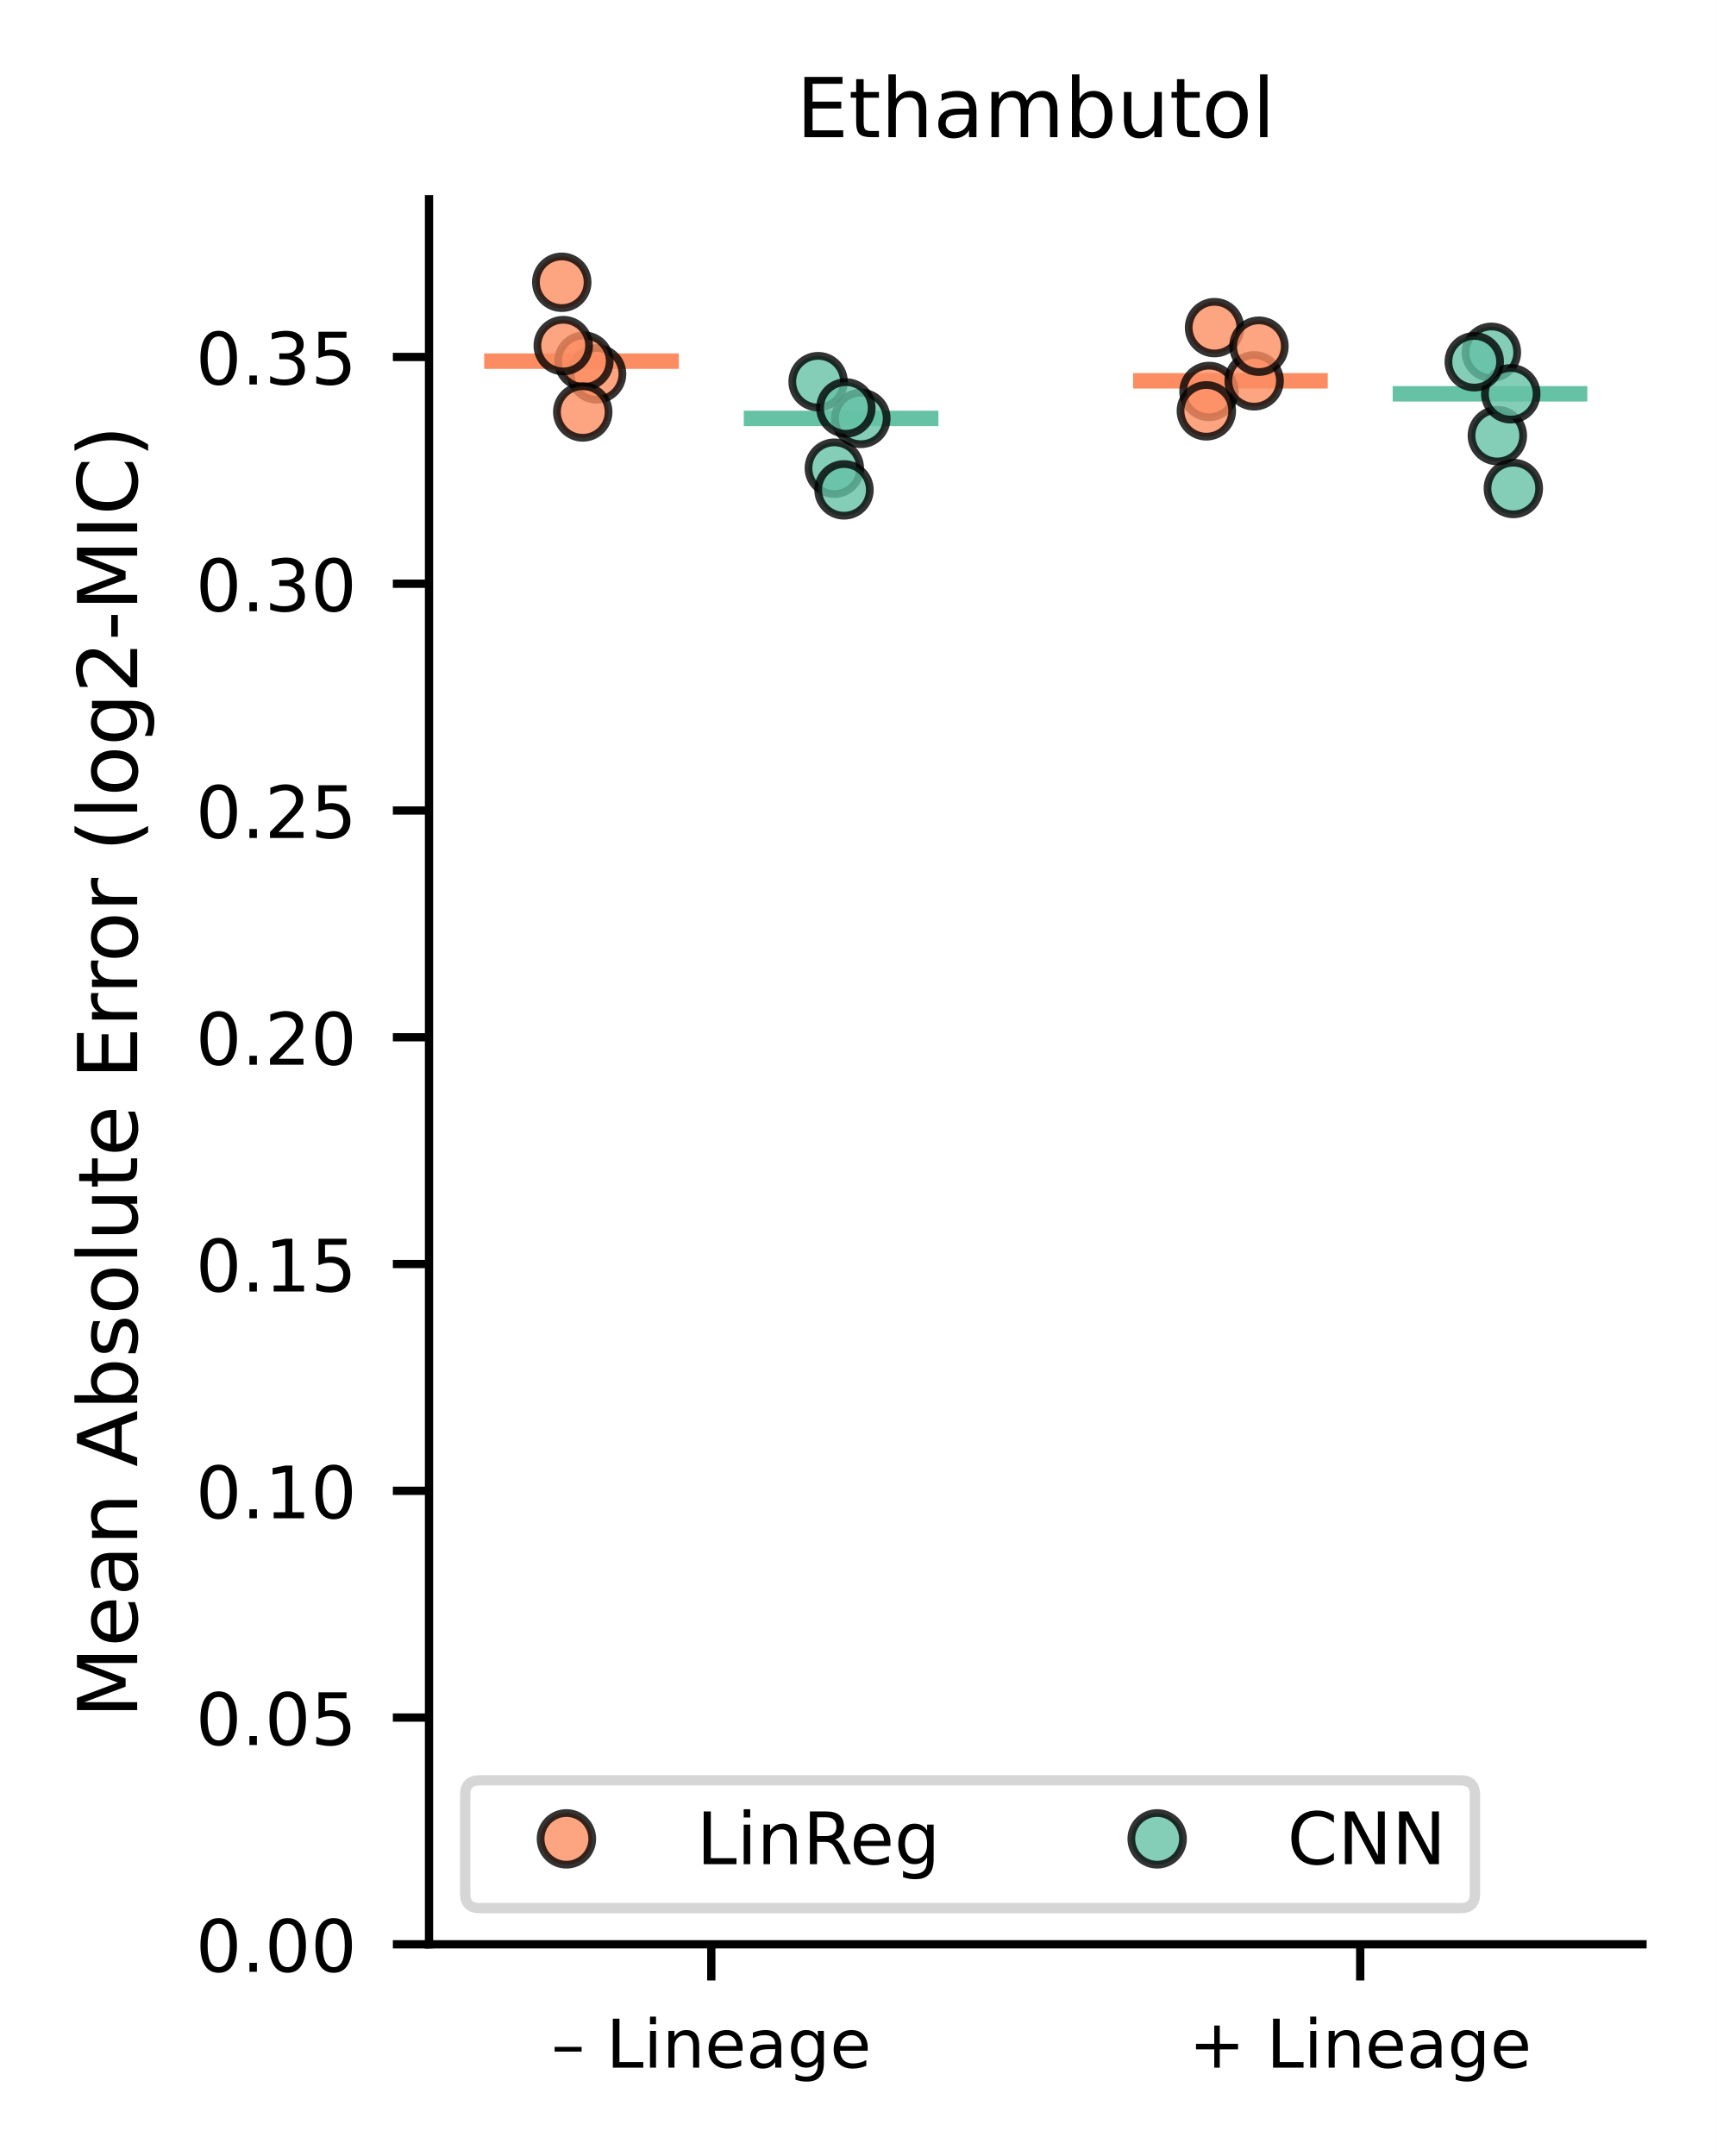
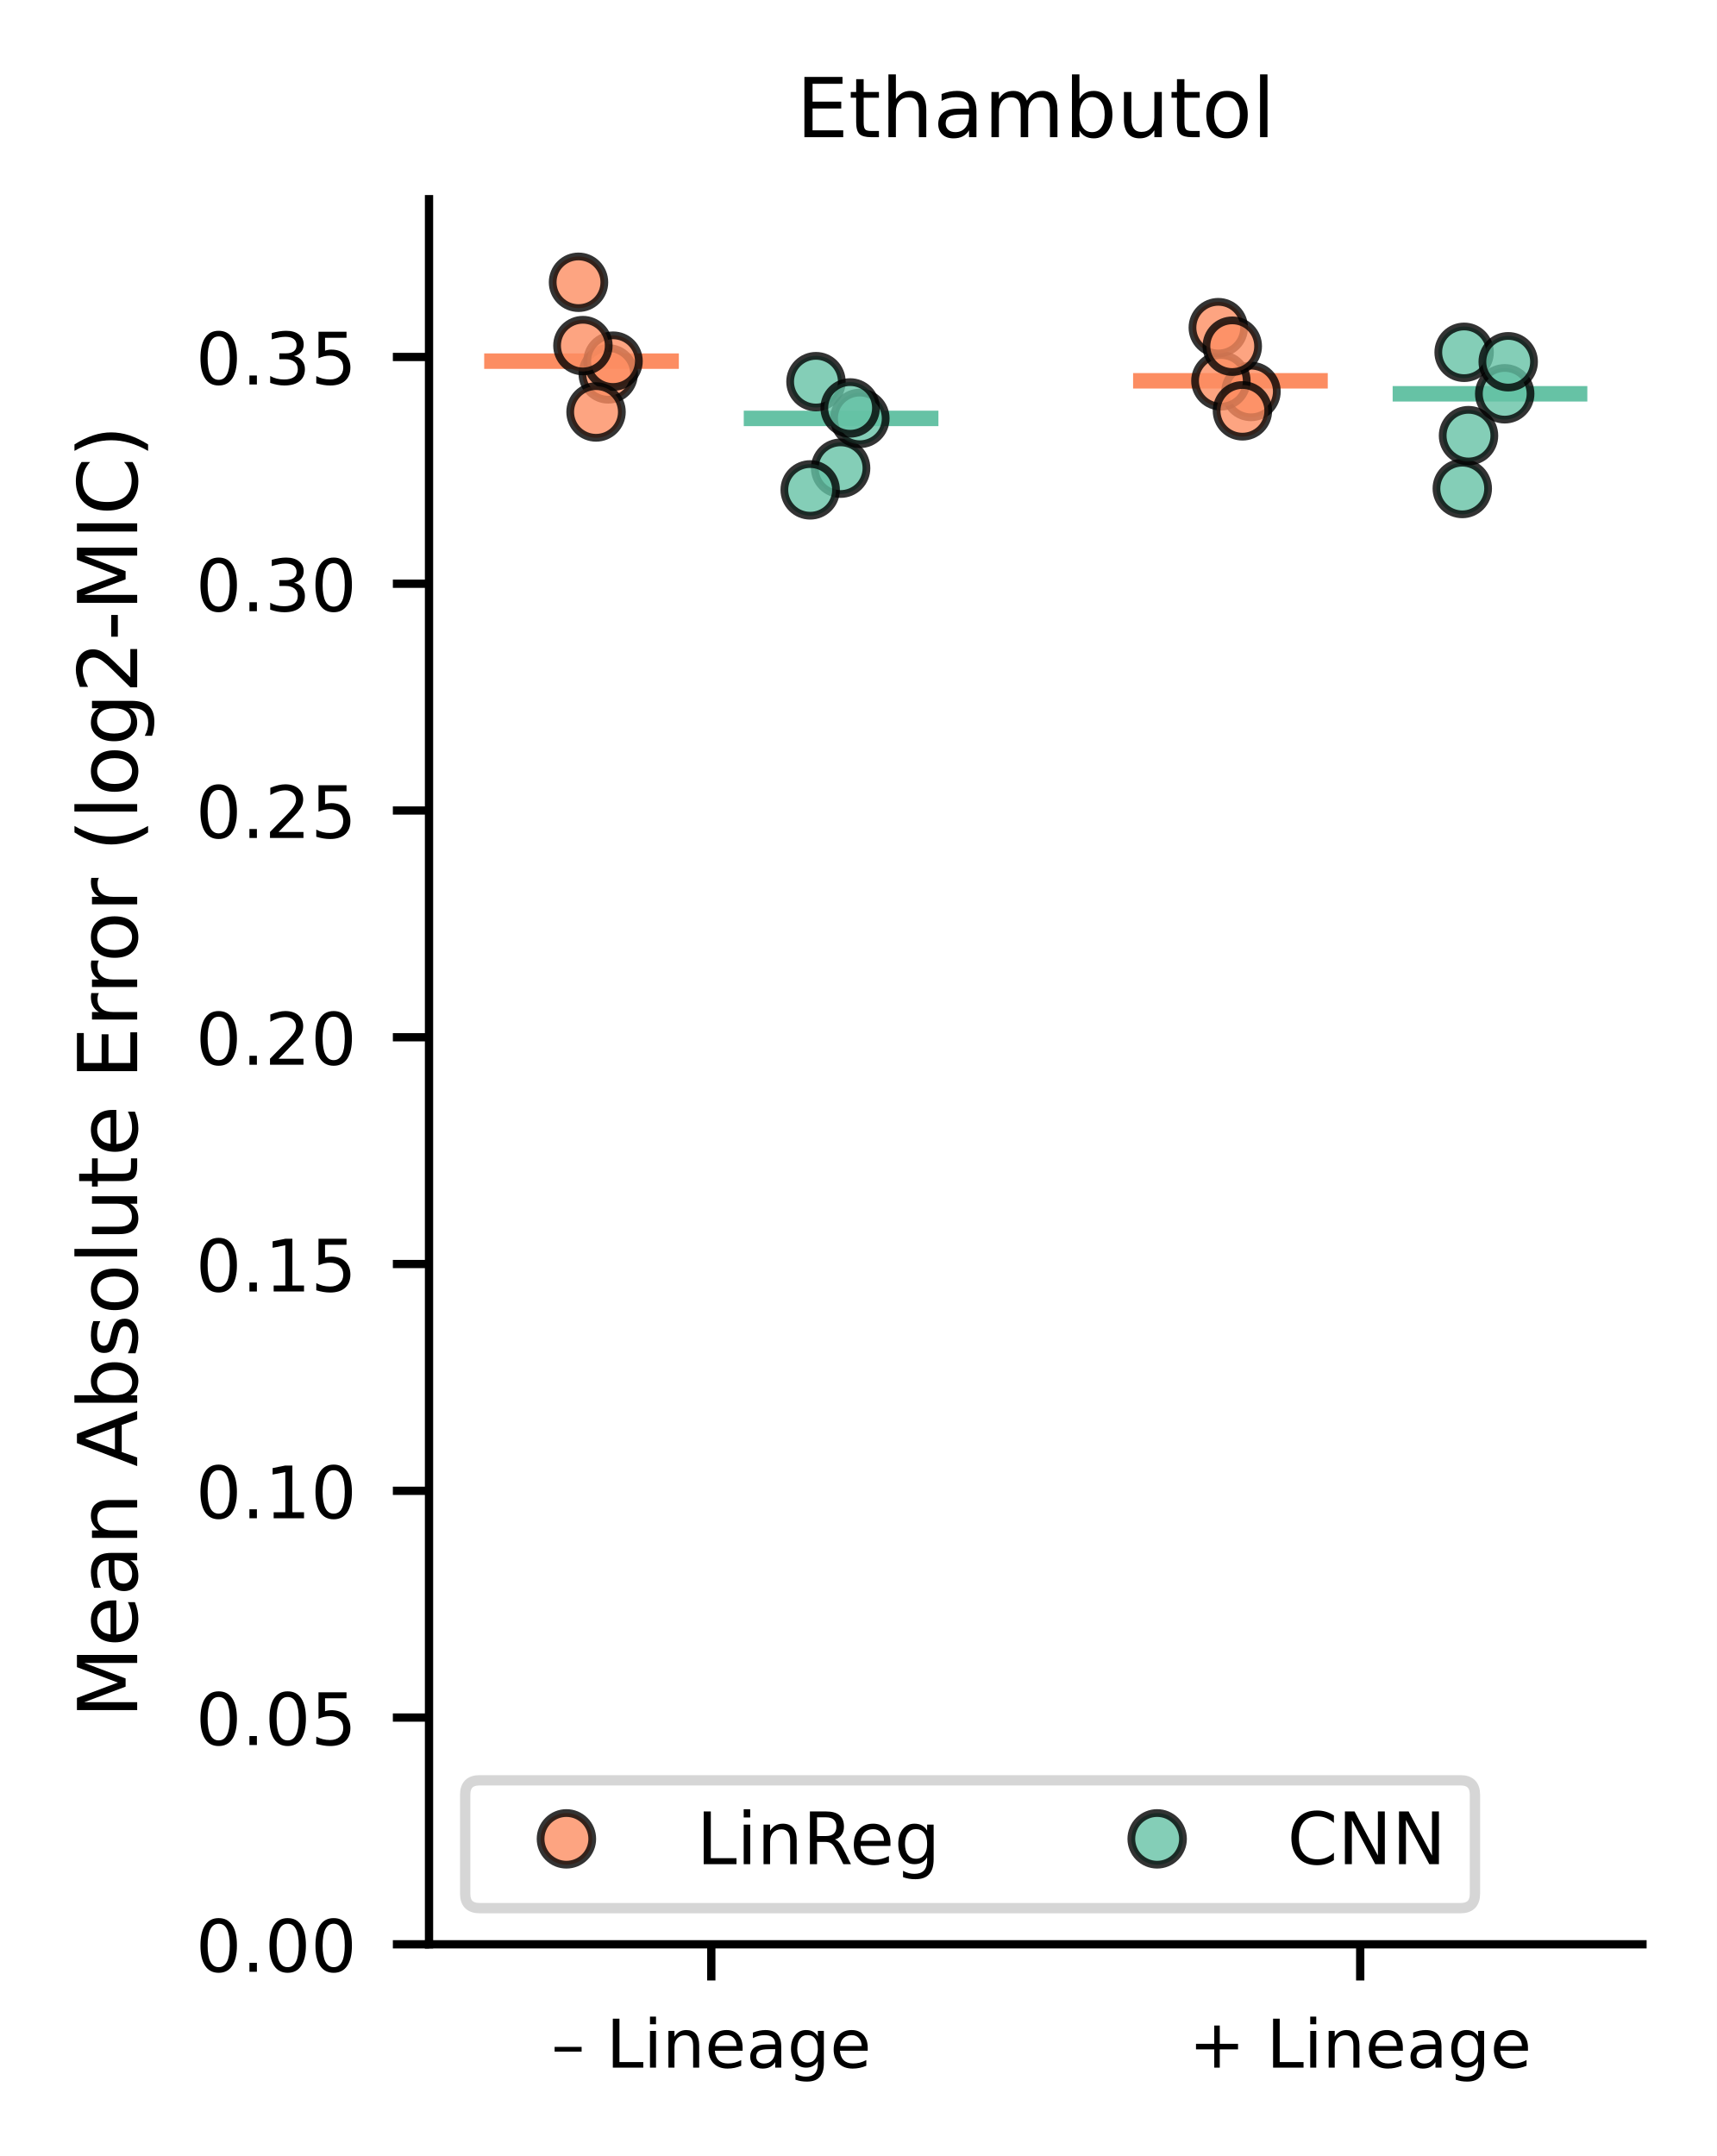
<svg xmlns="http://www.w3.org/2000/svg" xmlns:xlink="http://www.w3.org/1999/xlink" width="166.188pt" height="208.69pt" viewBox="0 0 166.188 208.69" version="1.1">
  <defs>
    <style type="text/css">*{stroke-linejoin: round; stroke-linecap: butt}</style>
  </defs>
  <g id="figure_1">
    <g id="patch_1">
      <path d="M 0 208.69  L 166.188 208.69  L 166.188 0  L 0 0  z " style="fill: #ffffff" />
    </g>
    <g id="axes_1">
      <g id="patch_2">
        <path d="M 41.528 188.199  L 158.988 188.199  L 158.988 19.279  L 41.528 19.279  z " style="fill: #ffffff" />
      </g>
      <g id="LineCollection_1">
-         <path d="M 46.868 34.958  L 65.711 34.958  " clip-path="url(#p7b0d74fae3)" style="fill: none; stroke: #fc8d62; stroke-width: 1.5" />
+         <path d="M 46.868 34.958  L 65.711 34.958  " clip-path="url(#p169b1fb778)" style="fill: none; stroke: #fc8d62; stroke-width: 1.5" />
      </g>
      <g id="LineCollection_2">
-         <path d="M 71.993 40.499  L 90.837 40.499  " clip-path="url(#p7b0d74fae3)" style="fill: none; stroke: #66c2a5; stroke-width: 1.5" />
+         <path d="M 71.993 40.499  L 90.837 40.499  " clip-path="url(#p169b1fb778)" style="fill: none; stroke: #66c2a5; stroke-width: 1.5" />
      </g>
      <g id="LineCollection_3">
-         <path d="M 109.68 36.861  L 128.524 36.861  " clip-path="url(#p7b0d74fae3)" style="fill: none; stroke: #fc8d62; stroke-width: 1.5" />
+         <path d="M 109.68 36.861  L 128.524 36.861  " clip-path="url(#p169b1fb778)" style="fill: none; stroke: #fc8d62; stroke-width: 1.5" />
      </g>
      <g id="LineCollection_4">
-         <path d="M 134.805 38.117  L 153.649 38.117  " clip-path="url(#p7b0d74fae3)" style="fill: none; stroke: #66c2a5; stroke-width: 1.5" />
+         <path d="M 134.805 38.117  L 153.649 38.117  " clip-path="url(#p169b1fb778)" style="fill: none; stroke: #66c2a5; stroke-width: 1.5" />
      </g>
      <g id="PathCollection_1">
        <defs>
-           <path id="C0_0_0832830b2e" d="M 0 2.5  C 0.663 2.5 1.299 2.237 1.768 1.768  C 2.237 1.299 2.5 0.663 2.5 -0  C 2.5 -0.663 2.237 -1.299 1.768 -1.768  C 1.299 -2.237 0.663 -2.5 0 -2.5  C -0.663 -2.5 -1.299 -2.237 -1.768 -1.768  C -2.237 -1.299 -2.5 -0.663 -2.5 0  C -2.5 0.663 -2.237 1.299 -1.768 1.768  C -1.299 2.237 -0.663 2.5 0 2.5  z " />
+           <path id="C0_0_3acbd5747c" d="M 0 2.5  C 0.663 2.5 1.299 2.237 1.768 1.768  C 2.237 1.299 2.5 0.663 2.5 -0  C 2.5 -0.663 2.237 -1.299 1.768 -1.768  C 1.299 -2.237 0.663 -2.5 0 -2.5  C -0.663 -2.5 -1.299 -2.237 -1.768 -1.768  C -2.237 -1.299 -2.5 -0.663 -2.5 0  C -2.5 0.663 -2.237 1.299 -1.768 1.768  C -1.299 2.237 -0.663 2.5 0 2.5  z " />
        </defs>
-         <g clip-path="url(#p7b0d74fae3)">
-           <use xlink:href="#C0_0_0832830b2e" x="57.748" y="36.19" style="fill: #fc8d62; fill-opacity: 0.8; stroke: #000000; stroke-opacity: 0.8; stroke-width: 0.75" />
-         </g>
-         <g clip-path="url(#p7b0d74fae3)">
-           <use xlink:href="#C0_0_0832830b2e" x="56.52" y="34.958" style="fill: #fc8d62; fill-opacity: 0.8; stroke: #000000; stroke-opacity: 0.8; stroke-width: 0.75" />
-         </g>
-         <g clip-path="url(#p7b0d74fae3)">
-           <use xlink:href="#C0_0_0832830b2e" x="54.377" y="27.323" style="fill: #fc8d62; fill-opacity: 0.8; stroke: #000000; stroke-opacity: 0.8; stroke-width: 0.75" />
-         </g>
-         <g clip-path="url(#p7b0d74fae3)">
-           <use xlink:href="#C0_0_0832830b2e" x="54.521" y="33.453" style="fill: #fc8d62; fill-opacity: 0.8; stroke: #000000; stroke-opacity: 0.8; stroke-width: 0.75" />
-         </g>
-         <g clip-path="url(#p7b0d74fae3)">
-           <use xlink:href="#C0_0_0832830b2e" x="56.41" y="39.876" style="fill: #fc8d62; fill-opacity: 0.8; stroke: #000000; stroke-opacity: 0.8; stroke-width: 0.75" />
+         <g clip-path="url(#p169b1fb778)">
+           <use xlink:href="#C0_0_3acbd5747c" x="58.875" y="36.19" style="fill: #fc8d62; fill-opacity: 0.8; stroke: #000000; stroke-opacity: 0.8; stroke-width: 0.75" />
+         </g>
+         <g clip-path="url(#p169b1fb778)">
+           <use xlink:href="#C0_0_3acbd5747c" x="59.341" y="34.958" style="fill: #fc8d62; fill-opacity: 0.8; stroke: #000000; stroke-opacity: 0.8; stroke-width: 0.75" />
+         </g>
+         <g clip-path="url(#p169b1fb778)">
+           <use xlink:href="#C0_0_3acbd5747c" x="55.998" y="27.323" style="fill: #fc8d62; fill-opacity: 0.8; stroke: #000000; stroke-opacity: 0.8; stroke-width: 0.75" />
+         </g>
+         <g clip-path="url(#p169b1fb778)">
+           <use xlink:href="#C0_0_3acbd5747c" x="56.424" y="33.453" style="fill: #fc8d62; fill-opacity: 0.8; stroke: #000000; stroke-opacity: 0.8; stroke-width: 0.75" />
+         </g>
+         <g clip-path="url(#p169b1fb778)">
+           <use xlink:href="#C0_0_3acbd5747c" x="57.695" y="39.876" style="fill: #fc8d62; fill-opacity: 0.8; stroke: #000000; stroke-opacity: 0.8; stroke-width: 0.75" />
        </g>
      </g>
      <g id="PathCollection_2">
        <defs>
-           <path id="C1_0_5ff93fa884" d="M 0 2.5  C 0.663 2.5 1.299 2.237 1.768 1.768  C 2.237 1.299 2.5 0.663 2.5 -0  C 2.5 -0.663 2.237 -1.299 1.768 -1.768  C 1.299 -2.237 0.663 -2.5 0 -2.5  C -0.663 -2.5 -1.299 -2.237 -1.768 -1.768  C -2.237 -1.299 -2.5 -0.663 -2.5 0  C -2.5 0.663 -2.237 1.299 -1.768 1.768  C -1.299 2.237 -0.663 2.5 0 2.5  z " />
+           <path id="C1_0_3f62de540b" d="M 0 2.5  C 0.663 2.5 1.299 2.237 1.768 1.768  C 2.237 1.299 2.5 0.663 2.5 -0  C 2.5 -0.663 2.237 -1.299 1.768 -1.768  C 1.299 -2.237 0.663 -2.5 0 -2.5  C -0.663 -2.5 -1.299 -2.237 -1.768 -1.768  C -2.237 -1.299 -2.5 -0.663 -2.5 0  C -2.5 0.663 -2.237 1.299 -1.768 1.768  C -1.299 2.237 -0.663 2.5 0 2.5  z " />
        </defs>
-         <g clip-path="url(#p7b0d74fae3)">
-           <use xlink:href="#C1_0_5ff93fa884" x="80.76" y="45.318" style="fill: #66c2a5; fill-opacity: 0.8; stroke: #000000; stroke-opacity: 0.8; stroke-width: 0.75" />
-         </g>
-         <g clip-path="url(#p7b0d74fae3)">
-           <use xlink:href="#C1_0_5ff93fa884" x="79.19" y="36.943" style="fill: #66c2a5; fill-opacity: 0.8; stroke: #000000; stroke-opacity: 0.8; stroke-width: 0.75" />
-         </g>
-         <g clip-path="url(#p7b0d74fae3)">
-           <use xlink:href="#C1_0_5ff93fa884" x="81.697" y="47.419" style="fill: #66c2a5; fill-opacity: 0.8; stroke: #000000; stroke-opacity: 0.8; stroke-width: 0.75" />
-         </g>
-         <g clip-path="url(#p7b0d74fae3)">
-           <use xlink:href="#C1_0_5ff93fa884" x="83.327" y="40.499" style="fill: #66c2a5; fill-opacity: 0.8; stroke: #000000; stroke-opacity: 0.8; stroke-width: 0.75" />
-         </g>
-         <g clip-path="url(#p7b0d74fae3)">
-           <use xlink:href="#C1_0_5ff93fa884" x="81.878" y="39.486" style="fill: #66c2a5; fill-opacity: 0.8; stroke: #000000; stroke-opacity: 0.8; stroke-width: 0.75" />
+         <g clip-path="url(#p169b1fb778)">
+           <use xlink:href="#C1_0_3f62de540b" x="81.37" y="45.318" style="fill: #66c2a5; fill-opacity: 0.8; stroke: #000000; stroke-opacity: 0.8; stroke-width: 0.75" />
+         </g>
+         <g clip-path="url(#p169b1fb778)">
+           <use xlink:href="#C1_0_3f62de540b" x="78.984" y="36.943" style="fill: #66c2a5; fill-opacity: 0.8; stroke: #000000; stroke-opacity: 0.8; stroke-width: 0.75" />
+         </g>
+         <g clip-path="url(#p169b1fb778)">
+           <use xlink:href="#C1_0_3f62de540b" x="78.424" y="47.419" style="fill: #66c2a5; fill-opacity: 0.8; stroke: #000000; stroke-opacity: 0.8; stroke-width: 0.75" />
+         </g>
+         <g clip-path="url(#p169b1fb778)">
+           <use xlink:href="#C1_0_3f62de540b" x="83.232" y="40.499" style="fill: #66c2a5; fill-opacity: 0.8; stroke: #000000; stroke-opacity: 0.8; stroke-width: 0.75" />
+         </g>
+         <g clip-path="url(#p169b1fb778)">
+           <use xlink:href="#C1_0_3f62de540b" x="82.291" y="39.486" style="fill: #66c2a5; fill-opacity: 0.8; stroke: #000000; stroke-opacity: 0.8; stroke-width: 0.75" />
        </g>
      </g>
      <g id="PathCollection_3">
        <defs>
-           <path id="C2_0_0055ade462" d="M 0 2.5  C 0.663 2.5 1.299 2.237 1.768 1.768  C 2.237 1.299 2.5 0.663 2.5 -0  C 2.5 -0.663 2.237 -1.299 1.768 -1.768  C 1.299 -2.237 0.663 -2.5 0 -2.5  C -0.663 -2.5 -1.299 -2.237 -1.768 -1.768  C -2.237 -1.299 -2.5 -0.663 -2.5 0  C -2.5 0.663 -2.237 1.299 -1.768 1.768  C -1.299 2.237 -0.663 2.5 0 2.5  z " />
+           <path id="C2_0_43a7ad6b8e" d="M 0 2.5  C 0.663 2.5 1.299 2.237 1.768 1.768  C 2.237 1.299 2.5 0.663 2.5 -0  C 2.5 -0.663 2.237 -1.299 1.768 -1.768  C 1.299 -2.237 0.663 -2.5 0 -2.5  C -0.663 -2.5 -1.299 -2.237 -1.768 -1.768  C -2.237 -1.299 -2.5 -0.663 -2.5 0  C -2.5 0.663 -2.237 1.299 -1.768 1.768  C -1.299 2.237 -0.663 2.5 0 2.5  z " />
        </defs>
-         <g clip-path="url(#p7b0d74fae3)">
-           <use xlink:href="#C2_0_0055ade462" x="117.028" y="37.892" style="fill: #fc8d62; fill-opacity: 0.8; stroke: #000000; stroke-opacity: 0.8; stroke-width: 0.75" />
-         </g>
-         <g clip-path="url(#p7b0d74fae3)">
-           <use xlink:href="#C2_0_0055ade462" x="121.397" y="36.861" style="fill: #fc8d62; fill-opacity: 0.8; stroke: #000000; stroke-opacity: 0.8; stroke-width: 0.75" />
-         </g>
-         <g clip-path="url(#p7b0d74fae3)">
-           <use xlink:href="#C2_0_0055ade462" x="117.563" y="31.715" style="fill: #fc8d62; fill-opacity: 0.8; stroke: #000000; stroke-opacity: 0.8; stroke-width: 0.75" />
-         </g>
-         <g clip-path="url(#p7b0d74fae3)">
-           <use xlink:href="#C2_0_0055ade462" x="121.864" y="33.51" style="fill: #fc8d62; fill-opacity: 0.8; stroke: #000000; stroke-opacity: 0.8; stroke-width: 0.75" />
-         </g>
-         <g clip-path="url(#p7b0d74fae3)">
-           <use xlink:href="#C2_0_0055ade462" x="116.771" y="39.767" style="fill: #fc8d62; fill-opacity: 0.8; stroke: #000000; stroke-opacity: 0.8; stroke-width: 0.75" />
+         <g clip-path="url(#p169b1fb778)">
+           <use xlink:href="#C2_0_43a7ad6b8e" x="121.094" y="37.892" style="fill: #fc8d62; fill-opacity: 0.8; stroke: #000000; stroke-opacity: 0.8; stroke-width: 0.75" />
+         </g>
+         <g clip-path="url(#p169b1fb778)">
+           <use xlink:href="#C2_0_43a7ad6b8e" x="118.179" y="36.861" style="fill: #fc8d62; fill-opacity: 0.8; stroke: #000000; stroke-opacity: 0.8; stroke-width: 0.75" />
+         </g>
+         <g clip-path="url(#p169b1fb778)">
+           <use xlink:href="#C2_0_43a7ad6b8e" x="117.927" y="31.715" style="fill: #fc8d62; fill-opacity: 0.8; stroke: #000000; stroke-opacity: 0.8; stroke-width: 0.75" />
+         </g>
+         <g clip-path="url(#p169b1fb778)">
+           <use xlink:href="#C2_0_43a7ad6b8e" x="119.282" y="33.51" style="fill: #fc8d62; fill-opacity: 0.8; stroke: #000000; stroke-opacity: 0.8; stroke-width: 0.75" />
+         </g>
+         <g clip-path="url(#p169b1fb778)">
+           <use xlink:href="#C2_0_43a7ad6b8e" x="120.264" y="39.767" style="fill: #fc8d62; fill-opacity: 0.8; stroke: #000000; stroke-opacity: 0.8; stroke-width: 0.75" />
        </g>
      </g>
      <g id="PathCollection_4">
        <defs>
-           <path id="C3_0_d6d6de0a2d" d="M 0 2.5  C 0.663 2.5 1.299 2.237 1.768 1.768  C 2.237 1.299 2.5 0.663 2.5 -0  C 2.5 -0.663 2.237 -1.299 1.768 -1.768  C 1.299 -2.237 0.663 -2.5 0 -2.5  C -0.663 -2.5 -1.299 -2.237 -1.768 -1.768  C -2.237 -1.299 -2.5 -0.663 -2.5 0  C -2.5 0.663 -2.237 1.299 -1.768 1.768  C -1.299 2.237 -0.663 2.5 0 2.5  z " />
+           <path id="C3_0_db51e837ef" d="M 0 2.5  C 0.663 2.5 1.299 2.237 1.768 1.768  C 2.237 1.299 2.5 0.663 2.5 -0  C 2.5 -0.663 2.237 -1.299 1.768 -1.768  C 1.299 -2.237 0.663 -2.5 0 -2.5  C -0.663 -2.5 -1.299 -2.237 -1.768 -1.768  C -2.237 -1.299 -2.5 -0.663 -2.5 0  C -2.5 0.663 -2.237 1.299 -1.768 1.768  C -1.299 2.237 -0.663 2.5 0 2.5  z " />
        </defs>
-         <g clip-path="url(#p7b0d74fae3)">
-           <use xlink:href="#C3_0_d6d6de0a2d" x="144.361" y="34.102" style="fill: #66c2a5; fill-opacity: 0.8; stroke: #000000; stroke-opacity: 0.8; stroke-width: 0.75" />
-         </g>
-         <g clip-path="url(#p7b0d74fae3)">
-           <use xlink:href="#C3_0_d6d6de0a2d" x="146.486" y="47.285" style="fill: #66c2a5; fill-opacity: 0.8; stroke: #000000; stroke-opacity: 0.8; stroke-width: 0.75" />
-         </g>
-         <g clip-path="url(#p7b0d74fae3)">
-           <use xlink:href="#C3_0_d6d6de0a2d" x="144.939" y="42.168" style="fill: #66c2a5; fill-opacity: 0.8; stroke: #000000; stroke-opacity: 0.8; stroke-width: 0.75" />
-         </g>
-         <g clip-path="url(#p7b0d74fae3)">
-           <use xlink:href="#C3_0_d6d6de0a2d" x="146.238" y="38.117" style="fill: #66c2a5; fill-opacity: 0.8; stroke: #000000; stroke-opacity: 0.8; stroke-width: 0.75" />
-         </g>
-         <g clip-path="url(#p7b0d74fae3)">
-           <use xlink:href="#C3_0_d6d6de0a2d" x="142.704" y="35.016" style="fill: #66c2a5; fill-opacity: 0.8; stroke: #000000; stroke-opacity: 0.8; stroke-width: 0.75" />
+         <g clip-path="url(#p169b1fb778)">
+           <use xlink:href="#C3_0_db51e837ef" x="141.723" y="34.102" style="fill: #66c2a5; fill-opacity: 0.8; stroke: #000000; stroke-opacity: 0.8; stroke-width: 0.75" />
+         </g>
+         <g clip-path="url(#p169b1fb778)">
+           <use xlink:href="#C3_0_db51e837ef" x="141.545" y="47.285" style="fill: #66c2a5; fill-opacity: 0.8; stroke: #000000; stroke-opacity: 0.8; stroke-width: 0.75" />
+         </g>
+         <g clip-path="url(#p169b1fb778)">
+           <use xlink:href="#C3_0_db51e837ef" x="142.148" y="42.168" style="fill: #66c2a5; fill-opacity: 0.8; stroke: #000000; stroke-opacity: 0.8; stroke-width: 0.75" />
+         </g>
+         <g clip-path="url(#p169b1fb778)">
+           <use xlink:href="#C3_0_db51e837ef" x="145.652" y="38.117" style="fill: #66c2a5; fill-opacity: 0.8; stroke: #000000; stroke-opacity: 0.8; stroke-width: 0.75" />
+         </g>
+         <g clip-path="url(#p169b1fb778)">
+           <use xlink:href="#C3_0_db51e837ef" x="145.991" y="35.016" style="fill: #66c2a5; fill-opacity: 0.8; stroke: #000000; stroke-opacity: 0.8; stroke-width: 0.75" />
        </g>
      </g>
      <g id="line2d_1" />
      <g id="line2d_2" />
      <g id="matplotlib.axis_1">
        <g id="xtick_1">
          <g id="line2d_3">
            <defs>
-               <path id="m52de874564" d="M 0 0  L 0 3.5  " style="stroke: #000000; stroke-width: 0.8" />
+               <path id="md41a4cbad8" d="M 0 0  L 0 3.5  " style="stroke: #000000; stroke-width: 0.8" />
            </defs>
            <g>
-               <use xlink:href="#m52de874564" x="68.852" y="188.199" style="stroke: #000000; stroke-width: 0.8" />
+               <use xlink:href="#md41a4cbad8" x="68.852" y="188.199" style="stroke: #000000; stroke-width: 0.8" />
            </g>
          </g>
          <g id="text_1">
            <g transform="translate(53.36628 200.1377) scale(0.065 -0.065)">
              <defs>
                <path id="DejaVuSans-2013" d="M 313 1978  L 2888 1978  L 2888 1528  L 313 1528  L 313 1978  z " transform="scale(0.015625)" />
                <path id="DejaVuSans-20" transform="scale(0.015625)" />
                <path id="DejaVuSans-4c" d="M 628 4666  L 1259 4666  L 1259 531  L 3531 531  L 3531 0  L 628 0  L 628 4666  z " transform="scale(0.015625)" />
                <path id="DejaVuSans-69" d="M 603 3500  L 1178 3500  L 1178 0  L 603 0  L 603 3500  z M 603 4863  L 1178 4863  L 1178 4134  L 603 4134  L 603 4863  z " transform="scale(0.015625)" />
                <path id="DejaVuSans-6e" d="M 3513 2113  L 3513 0  L 2938 0  L 2938 2094  Q 2938 2591 2744 2837  Q 2550 3084 2163 3084  Q 1697 3084 1428 2787  Q 1159 2491 1159 1978  L 1159 0  L 581 0  L 581 3500  L 1159 3500  L 1159 2956  Q 1366 3272 1645 3428  Q 1925 3584 2291 3584  Q 2894 3584 3203 3211  Q 3513 2838 3513 2113  z " transform="scale(0.015625)" />
                <path id="DejaVuSans-65" d="M 3597 1894  L 3597 1613  L 953 1613  Q 991 1019 1311 708  Q 1631 397 2203 397  Q 2534 397 2845 478  Q 3156 559 3463 722  L 3463 178  Q 3153 47 2828 -22  Q 2503 -91 2169 -91  Q 1331 -91 842 396  Q 353 884 353 1716  Q 353 2575 817 3079  Q 1281 3584 2069 3584  Q 2775 3584 3186 3129  Q 3597 2675 3597 1894  z M 3022 2063  Q 3016 2534 2758 2815  Q 2500 3097 2075 3097  Q 1594 3097 1305 2825  Q 1016 2553 972 2059  L 3022 2063  z " transform="scale(0.015625)" />
                <path id="DejaVuSans-61" d="M 2194 1759  Q 1497 1759 1228 1600  Q 959 1441 959 1056  Q 959 750 1161 570  Q 1363 391 1709 391  Q 2188 391 2477 730  Q 2766 1069 2766 1631  L 2766 1759  L 2194 1759  z M 3341 1997  L 3341 0  L 2766 0  L 2766 531  Q 2569 213 2275 61  Q 1981 -91 1556 -91  Q 1019 -91 701 211  Q 384 513 384 1019  Q 384 1609 779 1909  Q 1175 2209 1959 2209  L 2766 2209  L 2766 2266  Q 2766 2663 2505 2880  Q 2244 3097 1772 3097  Q 1472 3097 1187 3025  Q 903 2953 641 2809  L 641 3341  Q 956 3463 1253 3523  Q 1550 3584 1831 3584  Q 2591 3584 2966 3190  Q 3341 2797 3341 1997  z " transform="scale(0.015625)" />
                <path id="DejaVuSans-67" d="M 2906 1791  Q 2906 2416 2648 2759  Q 2391 3103 1925 3103  Q 1463 3103 1205 2759  Q 947 2416 947 1791  Q 947 1169 1205 825  Q 1463 481 1925 481  Q 2391 481 2648 825  Q 2906 1169 2906 1791  z M 3481 434  Q 3481 -459 3084 -895  Q 2688 -1331 1869 -1331  Q 1566 -1331 1297 -1286  Q 1028 -1241 775 -1147  L 775 -588  Q 1028 -725 1275 -790  Q 1522 -856 1778 -856  Q 2344 -856 2625 -561  Q 2906 -266 2906 331  L 2906 616  Q 2728 306 2450 153  Q 2172 0 1784 0  Q 1141 0 747 490  Q 353 981 353 1791  Q 353 2603 747 3093  Q 1141 3584 1784 3584  Q 2172 3584 2450 3431  Q 2728 3278 2906 2969  L 2906 3500  L 3481 3500  L 3481 434  z " transform="scale(0.015625)" />
              </defs>
              <use xlink:href="#DejaVuSans-2013" />
              <use xlink:href="#DejaVuSans-20" x="50" />
              <use xlink:href="#DejaVuSans-4c" x="81.787" />
              <use xlink:href="#DejaVuSans-69" x="137.5" />
              <use xlink:href="#DejaVuSans-6e" x="165.283" />
              <use xlink:href="#DejaVuSans-65" x="228.662" />
              <use xlink:href="#DejaVuSans-61" x="290.186" />
              <use xlink:href="#DejaVuSans-67" x="351.465" />
              <use xlink:href="#DejaVuSans-65" x="414.941" />
            </g>
          </g>
        </g>
        <g id="xtick_2">
          <g id="line2d_4">
            <g>
-               <use xlink:href="#m52de874564" x="131.665" y="188.199" style="stroke: #000000; stroke-width: 0.8" />
+               <use xlink:href="#md41a4cbad8" x="131.665" y="188.199" style="stroke: #000000; stroke-width: 0.8" />
            </g>
          </g>
          <g id="text_2">
            <g transform="translate(115.0807 200.1377) scale(0.065 -0.065)">
              <defs>
                <path id="DejaVuSans-2b" d="M 2944 4013  L 2944 2272  L 4684 2272  L 4684 1741  L 2944 1741  L 2944 0  L 2419 0  L 2419 1741  L 678 1741  L 678 2272  L 2419 2272  L 2419 4013  L 2944 4013  z " transform="scale(0.015625)" />
              </defs>
              <use xlink:href="#DejaVuSans-2b" />
              <use xlink:href="#DejaVuSans-20" x="83.789" />
              <use xlink:href="#DejaVuSans-4c" x="115.576" />
              <use xlink:href="#DejaVuSans-69" x="171.289" />
              <use xlink:href="#DejaVuSans-6e" x="199.072" />
              <use xlink:href="#DejaVuSans-65" x="262.451" />
              <use xlink:href="#DejaVuSans-61" x="323.975" />
              <use xlink:href="#DejaVuSans-67" x="385.254" />
              <use xlink:href="#DejaVuSans-65" x="448.73" />
            </g>
          </g>
        </g>
      </g>
      <g id="matplotlib.axis_2">
        <g id="ytick_1">
          <g id="line2d_5">
            <defs>
-               <path id="m189f3ab6ee" d="M 0 0  L -3.5 0  " style="stroke: #000000; stroke-width: 0.8" />
+               <path id="m35d2b2797e" d="M 0 0  L -3.5 0  " style="stroke: #000000; stroke-width: 0.8" />
            </defs>
            <g>
-               <use xlink:href="#m189f3ab6ee" x="41.528" y="188.199" style="stroke: #000000; stroke-width: 0.8" />
+               <use xlink:href="#m35d2b2797e" x="41.528" y="188.199" style="stroke: #000000; stroke-width: 0.8" />
            </g>
          </g>
          <g id="text_3">
            <g transform="translate(18.9425 190.8582) scale(0.07 -0.07)">
              <defs>
                <path id="DejaVuSans-30" d="M 2034 4250  Q 1547 4250 1301 3770  Q 1056 3291 1056 2328  Q 1056 1369 1301 889  Q 1547 409 2034 409  Q 2525 409 2770 889  Q 3016 1369 3016 2328  Q 3016 3291 2770 3770  Q 2525 4250 2034 4250  z M 2034 4750  Q 2819 4750 3233 4129  Q 3647 3509 3647 2328  Q 3647 1150 3233 529  Q 2819 -91 2034 -91  Q 1250 -91 836 529  Q 422 1150 422 2328  Q 422 3509 836 4129  Q 1250 4750 2034 4750  z " transform="scale(0.015625)" />
                <path id="DejaVuSans-2e" d="M 684 794  L 1344 794  L 1344 0  L 684 0  L 684 794  z " transform="scale(0.015625)" />
              </defs>
              <use xlink:href="#DejaVuSans-30" />
              <use xlink:href="#DejaVuSans-2e" x="63.623" />
              <use xlink:href="#DejaVuSans-30" x="95.41" />
              <use xlink:href="#DejaVuSans-30" x="159.033" />
            </g>
          </g>
        </g>
        <g id="ytick_2">
          <g id="line2d_6">
            <g>
-               <use xlink:href="#m189f3ab6ee" x="41.528" y="166.25" style="stroke: #000000; stroke-width: 0.8" />
+               <use xlink:href="#m35d2b2797e" x="41.528" y="166.25" style="stroke: #000000; stroke-width: 0.8" />
            </g>
          </g>
          <g id="text_4">
            <g transform="translate(18.9425 168.909) scale(0.07 -0.07)">
              <defs>
                <path id="DejaVuSans-35" d="M 691 4666  L 3169 4666  L 3169 4134  L 1269 4134  L 1269 2991  Q 1406 3038 1543 3061  Q 1681 3084 1819 3084  Q 2600 3084 3056 2656  Q 3513 2228 3513 1497  Q 3513 744 3044 326  Q 2575 -91 1722 -91  Q 1428 -91 1123 -41  Q 819 9 494 109  L 494 744  Q 775 591 1075 516  Q 1375 441 1709 441  Q 2250 441 2565 725  Q 2881 1009 2881 1497  Q 2881 1984 2565 2268  Q 2250 2553 1709 2553  Q 1456 2553 1204 2497  Q 953 2441 691 2322  L 691 4666  z " transform="scale(0.015625)" />
              </defs>
              <use xlink:href="#DejaVuSans-30" />
              <use xlink:href="#DejaVuSans-2e" x="63.623" />
              <use xlink:href="#DejaVuSans-30" x="95.41" />
              <use xlink:href="#DejaVuSans-35" x="159.033" />
            </g>
          </g>
        </g>
        <g id="ytick_3">
          <g id="line2d_7">
            <g>
-               <use xlink:href="#m189f3ab6ee" x="41.528" y="144.3" style="stroke: #000000; stroke-width: 0.8" />
+               <use xlink:href="#m35d2b2797e" x="41.528" y="144.3" style="stroke: #000000; stroke-width: 0.8" />
            </g>
          </g>
          <g id="text_5">
            <g transform="translate(18.9425 146.9599) scale(0.07 -0.07)">
              <defs>
                <path id="DejaVuSans-31" d="M 794 531  L 1825 531  L 1825 4091  L 703 3866  L 703 4441  L 1819 4666  L 2450 4666  L 2450 531  L 3481 531  L 3481 0  L 794 0  L 794 531  z " transform="scale(0.015625)" />
              </defs>
              <use xlink:href="#DejaVuSans-30" />
              <use xlink:href="#DejaVuSans-2e" x="63.623" />
              <use xlink:href="#DejaVuSans-31" x="95.41" />
              <use xlink:href="#DejaVuSans-30" x="159.033" />
            </g>
          </g>
        </g>
        <g id="ytick_4">
          <g id="line2d_8">
            <g>
-               <use xlink:href="#m189f3ab6ee" x="41.528" y="122.351" style="stroke: #000000; stroke-width: 0.8" />
+               <use xlink:href="#m35d2b2797e" x="41.528" y="122.351" style="stroke: #000000; stroke-width: 0.8" />
            </g>
          </g>
          <g id="text_6">
            <g transform="translate(18.9425 125.0107) scale(0.07 -0.07)">
              <use xlink:href="#DejaVuSans-30" />
              <use xlink:href="#DejaVuSans-2e" x="63.623" />
              <use xlink:href="#DejaVuSans-31" x="95.41" />
              <use xlink:href="#DejaVuSans-35" x="159.033" />
            </g>
          </g>
        </g>
        <g id="ytick_5">
          <g id="line2d_9">
            <g>
-               <use xlink:href="#m189f3ab6ee" x="41.528" y="100.402" style="stroke: #000000; stroke-width: 0.8" />
+               <use xlink:href="#m35d2b2797e" x="41.528" y="100.402" style="stroke: #000000; stroke-width: 0.8" />
            </g>
          </g>
          <g id="text_7">
            <g transform="translate(18.9425 103.0616) scale(0.07 -0.07)">
              <defs>
                <path id="DejaVuSans-32" d="M 1228 531  L 3431 531  L 3431 0  L 469 0  L 469 531  Q 828 903 1448 1529  Q 2069 2156 2228 2338  Q 2531 2678 2651 2914  Q 2772 3150 2772 3378  Q 2772 3750 2511 3984  Q 2250 4219 1831 4219  Q 1534 4219 1204 4116  Q 875 4013 500 3803  L 500 4441  Q 881 4594 1212 4672  Q 1544 4750 1819 4750  Q 2544 4750 2975 4387  Q 3406 4025 3406 3419  Q 3406 3131 3298 2873  Q 3191 2616 2906 2266  Q 2828 2175 2409 1742  Q 1991 1309 1228 531  z " transform="scale(0.015625)" />
              </defs>
              <use xlink:href="#DejaVuSans-30" />
              <use xlink:href="#DejaVuSans-2e" x="63.623" />
              <use xlink:href="#DejaVuSans-32" x="95.41" />
              <use xlink:href="#DejaVuSans-30" x="159.033" />
            </g>
          </g>
        </g>
        <g id="ytick_6">
          <g id="line2d_10">
            <g>
-               <use xlink:href="#m189f3ab6ee" x="41.528" y="78.453" style="stroke: #000000; stroke-width: 0.8" />
+               <use xlink:href="#m35d2b2797e" x="41.528" y="78.453" style="stroke: #000000; stroke-width: 0.8" />
            </g>
          </g>
          <g id="text_8">
            <g transform="translate(18.9425 81.11241) scale(0.07 -0.07)">
              <use xlink:href="#DejaVuSans-30" />
              <use xlink:href="#DejaVuSans-2e" x="63.623" />
              <use xlink:href="#DejaVuSans-32" x="95.41" />
              <use xlink:href="#DejaVuSans-35" x="159.033" />
            </g>
          </g>
        </g>
        <g id="ytick_7">
          <g id="line2d_11">
            <g>
-               <use xlink:href="#m189f3ab6ee" x="41.528" y="56.504" style="stroke: #000000; stroke-width: 0.8" />
+               <use xlink:href="#m35d2b2797e" x="41.528" y="56.504" style="stroke: #000000; stroke-width: 0.8" />
            </g>
          </g>
          <g id="text_9">
            <g transform="translate(18.9425 59.16325) scale(0.07 -0.07)">
              <defs>
                <path id="DejaVuSans-33" d="M 2597 2516  Q 3050 2419 3304 2112  Q 3559 1806 3559 1356  Q 3559 666 3084 287  Q 2609 -91 1734 -91  Q 1441 -91 1130 -33  Q 819 25 488 141  L 488 750  Q 750 597 1062 519  Q 1375 441 1716 441  Q 2309 441 2620 675  Q 2931 909 2931 1356  Q 2931 1769 2642 2001  Q 2353 2234 1838 2234  L 1294 2234  L 1294 2753  L 1863 2753  Q 2328 2753 2575 2939  Q 2822 3125 2822 3475  Q 2822 3834 2567 4026  Q 2313 4219 1838 4219  Q 1578 4219 1281 4162  Q 984 4106 628 3988  L 628 4550  Q 988 4650 1302 4700  Q 1616 4750 1894 4750  Q 2613 4750 3031 4423  Q 3450 4097 3450 3541  Q 3450 3153 3228 2886  Q 3006 2619 2597 2516  z " transform="scale(0.015625)" />
              </defs>
              <use xlink:href="#DejaVuSans-30" />
              <use xlink:href="#DejaVuSans-2e" x="63.623" />
              <use xlink:href="#DejaVuSans-33" x="95.41" />
              <use xlink:href="#DejaVuSans-30" x="159.033" />
            </g>
          </g>
        </g>
        <g id="ytick_8">
          <g id="line2d_12">
            <g>
-               <use xlink:href="#m189f3ab6ee" x="41.528" y="34.555" style="stroke: #000000; stroke-width: 0.8" />
+               <use xlink:href="#m35d2b2797e" x="41.528" y="34.555" style="stroke: #000000; stroke-width: 0.8" />
            </g>
          </g>
          <g id="text_10">
            <g transform="translate(18.9425 37.21409) scale(0.07 -0.07)">
              <use xlink:href="#DejaVuSans-30" />
              <use xlink:href="#DejaVuSans-2e" x="63.623" />
              <use xlink:href="#DejaVuSans-33" x="95.41" />
              <use xlink:href="#DejaVuSans-35" x="159.033" />
            </g>
          </g>
        </g>
        <g id="text_11">
          <g transform="translate(13.27875 166.3137) rotate(-90) scale(0.08 -0.08)">
            <defs>
              <path id="DejaVuSans-4d" d="M 628 4666  L 1569 4666  L 2759 1491  L 3956 4666  L 4897 4666  L 4897 0  L 4281 0  L 4281 4097  L 3078 897  L 2444 897  L 1241 4097  L 1241 0  L 628 0  L 628 4666  z " transform="scale(0.015625)" />
              <path id="DejaVuSans-41" d="M 2188 4044  L 1331 1722  L 3047 1722  L 2188 4044  z M 1831 4666  L 2547 4666  L 4325 0  L 3669 0  L 3244 1197  L 1141 1197  L 716 0  L 50 0  L 1831 4666  z " transform="scale(0.015625)" />
              <path id="DejaVuSans-62" d="M 3116 1747  Q 3116 2381 2855 2742  Q 2594 3103 2138 3103  Q 1681 3103 1420 2742  Q 1159 2381 1159 1747  Q 1159 1113 1420 752  Q 1681 391 2138 391  Q 2594 391 2855 752  Q 3116 1113 3116 1747  z M 1159 2969  Q 1341 3281 1617 3432  Q 1894 3584 2278 3584  Q 2916 3584 3314 3078  Q 3713 2572 3713 1747  Q 3713 922 3314 415  Q 2916 -91 2278 -91  Q 1894 -91 1617 61  Q 1341 213 1159 525  L 1159 0  L 581 0  L 581 4863  L 1159 4863  L 1159 2969  z " transform="scale(0.015625)" />
              <path id="DejaVuSans-73" d="M 2834 3397  L 2834 2853  Q 2591 2978 2328 3040  Q 2066 3103 1784 3103  Q 1356 3103 1142 2972  Q 928 2841 928 2578  Q 928 2378 1081 2264  Q 1234 2150 1697 2047  L 1894 2003  Q 2506 1872 2764 1633  Q 3022 1394 3022 966  Q 3022 478 2636 193  Q 2250 -91 1575 -91  Q 1294 -91 989 -36  Q 684 19 347 128  L 347 722  Q 666 556 975 473  Q 1284 391 1588 391  Q 1994 391 2212 530  Q 2431 669 2431 922  Q 2431 1156 2273 1281  Q 2116 1406 1581 1522  L 1381 1569  Q 847 1681 609 1914  Q 372 2147 372 2553  Q 372 3047 722 3315  Q 1072 3584 1716 3584  Q 2034 3584 2315 3537  Q 2597 3491 2834 3397  z " transform="scale(0.015625)" />
              <path id="DejaVuSans-6f" d="M 1959 3097  Q 1497 3097 1228 2736  Q 959 2375 959 1747  Q 959 1119 1226 758  Q 1494 397 1959 397  Q 2419 397 2687 759  Q 2956 1122 2956 1747  Q 2956 2369 2687 2733  Q 2419 3097 1959 3097  z M 1959 3584  Q 2709 3584 3137 3096  Q 3566 2609 3566 1747  Q 3566 888 3137 398  Q 2709 -91 1959 -91  Q 1206 -91 779 398  Q 353 888 353 1747  Q 353 2609 779 3096  Q 1206 3584 1959 3584  z " transform="scale(0.015625)" />
              <path id="DejaVuSans-6c" d="M 603 4863  L 1178 4863  L 1178 0  L 603 0  L 603 4863  z " transform="scale(0.015625)" />
              <path id="DejaVuSans-75" d="M 544 1381  L 544 3500  L 1119 3500  L 1119 1403  Q 1119 906 1312 657  Q 1506 409 1894 409  Q 2359 409 2629 706  Q 2900 1003 2900 1516  L 2900 3500  L 3475 3500  L 3475 0  L 2900 0  L 2900 538  Q 2691 219 2414 64  Q 2138 -91 1772 -91  Q 1169 -91 856 284  Q 544 659 544 1381  z M 1991 3584  L 1991 3584  z " transform="scale(0.015625)" />
              <path id="DejaVuSans-74" d="M 1172 4494  L 1172 3500  L 2356 3500  L 2356 3053  L 1172 3053  L 1172 1153  Q 1172 725 1289 603  Q 1406 481 1766 481  L 2356 481  L 2356 0  L 1766 0  Q 1100 0 847 248  Q 594 497 594 1153  L 594 3053  L 172 3053  L 172 3500  L 594 3500  L 594 4494  L 1172 4494  z " transform="scale(0.015625)" />
              <path id="DejaVuSans-45" d="M 628 4666  L 3578 4666  L 3578 4134  L 1259 4134  L 1259 2753  L 3481 2753  L 3481 2222  L 1259 2222  L 1259 531  L 3634 531  L 3634 0  L 628 0  L 628 4666  z " transform="scale(0.015625)" />
              <path id="DejaVuSans-72" d="M 2631 2963  Q 2534 3019 2420 3045  Q 2306 3072 2169 3072  Q 1681 3072 1420 2755  Q 1159 2438 1159 1844  L 1159 0  L 581 0  L 581 3500  L 1159 3500  L 1159 2956  Q 1341 3275 1631 3429  Q 1922 3584 2338 3584  Q 2397 3584 2469 3576  Q 2541 3569 2628 3553  L 2631 2963  z " transform="scale(0.015625)" />
              <path id="DejaVuSans-28" d="M 1984 4856  Q 1566 4138 1362 3434  Q 1159 2731 1159 2009  Q 1159 1288 1364 580  Q 1569 -128 1984 -844  L 1484 -844  Q 1016 -109 783 600  Q 550 1309 550 2009  Q 550 2706 781 3412  Q 1013 4119 1484 4856  L 1984 4856  z " transform="scale(0.015625)" />
              <path id="DejaVuSans-2d" d="M 313 2009  L 1997 2009  L 1997 1497  L 313 1497  L 313 2009  z " transform="scale(0.015625)" />
              <path id="DejaVuSans-49" d="M 628 4666  L 1259 4666  L 1259 0  L 628 0  L 628 4666  z " transform="scale(0.015625)" />
              <path id="DejaVuSans-43" d="M 4122 4306  L 4122 3641  Q 3803 3938 3442 4084  Q 3081 4231 2675 4231  Q 1875 4231 1450 3742  Q 1025 3253 1025 2328  Q 1025 1406 1450 917  Q 1875 428 2675 428  Q 3081 428 3442 575  Q 3803 722 4122 1019  L 4122 359  Q 3791 134 3420 21  Q 3050 -91 2638 -91  Q 1578 -91 968 557  Q 359 1206 359 2328  Q 359 3453 968 4101  Q 1578 4750 2638 4750  Q 3056 4750 3426 4639  Q 3797 4528 4122 4306  z " transform="scale(0.015625)" />
              <path id="DejaVuSans-29" d="M 513 4856  L 1013 4856  Q 1481 4119 1714 3412  Q 1947 2706 1947 2009  Q 1947 1309 1714 600  Q 1481 -109 1013 -844  L 513 -844  Q 928 -128 1133 580  Q 1338 1288 1338 2009  Q 1338 2731 1133 3434  Q 928 4138 513 4856  z " transform="scale(0.015625)" />
            </defs>
            <use xlink:href="#DejaVuSans-4d" />
            <use xlink:href="#DejaVuSans-65" x="86.279" />
            <use xlink:href="#DejaVuSans-61" x="147.803" />
            <use xlink:href="#DejaVuSans-6e" x="209.082" />
            <use xlink:href="#DejaVuSans-20" x="272.461" />
            <use xlink:href="#DejaVuSans-41" x="304.248" />
            <use xlink:href="#DejaVuSans-62" x="372.656" />
            <use xlink:href="#DejaVuSans-73" x="436.133" />
            <use xlink:href="#DejaVuSans-6f" x="488.232" />
            <use xlink:href="#DejaVuSans-6c" x="549.414" />
            <use xlink:href="#DejaVuSans-75" x="577.197" />
            <use xlink:href="#DejaVuSans-74" x="640.576" />
            <use xlink:href="#DejaVuSans-65" x="679.785" />
            <use xlink:href="#DejaVuSans-20" x="741.309" />
            <use xlink:href="#DejaVuSans-45" x="773.096" />
            <use xlink:href="#DejaVuSans-72" x="836.279" />
            <use xlink:href="#DejaVuSans-72" x="875.643" />
            <use xlink:href="#DejaVuSans-6f" x="914.506" />
            <use xlink:href="#DejaVuSans-72" x="975.688" />
            <use xlink:href="#DejaVuSans-20" x="1016.801" />
            <use xlink:href="#DejaVuSans-28" x="1048.588" />
            <use xlink:href="#DejaVuSans-6c" x="1087.602" />
            <use xlink:href="#DejaVuSans-6f" x="1115.385" />
            <use xlink:href="#DejaVuSans-67" x="1176.566" />
            <use xlink:href="#DejaVuSans-32" x="1240.043" />
            <use xlink:href="#DejaVuSans-2d" x="1303.666" />
            <use xlink:href="#DejaVuSans-4d" x="1339.75" />
            <use xlink:href="#DejaVuSans-49" x="1426.029" />
            <use xlink:href="#DejaVuSans-43" x="1455.521" />
            <use xlink:href="#DejaVuSans-29" x="1525.346" />
          </g>
        </g>
      </g>
      <g id="patch_3">
        <path d="M 41.528 188.199  L 41.528 19.279  " style="fill: none; stroke: #000000; stroke-width: 0.8; stroke-linejoin: miter; stroke-linecap: square" />
      </g>
      <g id="patch_4">
        <path d="M 41.528 188.199  L 158.988 188.199  " style="fill: none; stroke: #000000; stroke-width: 0.8; stroke-linejoin: miter; stroke-linecap: square" />
      </g>
      <g id="text_12">
        <g transform="translate(77.07906 13.27875) scale(0.08 -0.08)">
          <defs>
            <path id="DejaVuSans-68" d="M 3513 2113  L 3513 0  L 2938 0  L 2938 2094  Q 2938 2591 2744 2837  Q 2550 3084 2163 3084  Q 1697 3084 1428 2787  Q 1159 2491 1159 1978  L 1159 0  L 581 0  L 581 4863  L 1159 4863  L 1159 2956  Q 1366 3272 1645 3428  Q 1925 3584 2291 3584  Q 2894 3584 3203 3211  Q 3513 2838 3513 2113  z " transform="scale(0.015625)" />
            <path id="DejaVuSans-6d" d="M 3328 2828  Q 3544 3216 3844 3400  Q 4144 3584 4550 3584  Q 5097 3584 5394 3201  Q 5691 2819 5691 2113  L 5691 0  L 5113 0  L 5113 2094  Q 5113 2597 4934 2840  Q 4756 3084 4391 3084  Q 3944 3084 3684 2787  Q 3425 2491 3425 1978  L 3425 0  L 2847 0  L 2847 2094  Q 2847 2600 2669 2842  Q 2491 3084 2119 3084  Q 1678 3084 1418 2786  Q 1159 2488 1159 1978  L 1159 0  L 581 0  L 581 3500  L 1159 3500  L 1159 2956  Q 1356 3278 1631 3431  Q 1906 3584 2284 3584  Q 2666 3584 2933 3390  Q 3200 3197 3328 2828  z " transform="scale(0.015625)" />
          </defs>
          <use xlink:href="#DejaVuSans-45" />
          <use xlink:href="#DejaVuSans-74" x="63.184" />
          <use xlink:href="#DejaVuSans-68" x="102.393" />
          <use xlink:href="#DejaVuSans-61" x="165.771" />
          <use xlink:href="#DejaVuSans-6d" x="227.051" />
          <use xlink:href="#DejaVuSans-62" x="324.463" />
          <use xlink:href="#DejaVuSans-75" x="387.939" />
          <use xlink:href="#DejaVuSans-74" x="451.318" />
          <use xlink:href="#DejaVuSans-6f" x="490.527" />
          <use xlink:href="#DejaVuSans-6c" x="551.709" />
        </g>
      </g>
      <g id="legend_1">
        <g id="patch_5">
          <path d="M 46.428 184.699  L 141.371 184.699  Q 142.771 184.699 142.771 183.299  L 142.771 173.724  Q 142.771 172.324 141.371 172.324  L 46.428 172.324  Q 45.028 172.324 45.028 173.724  L 45.028 183.299  Q 45.028 184.699 46.428 184.699  z " style="fill: #ffffff; opacity: 0.8; stroke: #cccccc; stroke-linejoin: miter" />
        </g>
        <g id="line2d_13">
          <defs>
-             <path id="mc1b004da59" d="M 0 2.5  C 0.663 2.5 1.299 2.237 1.768 1.768  C 2.237 1.299 2.5 0.663 2.5 0  C 2.5 -0.663 2.237 -1.299 1.768 -1.768  C 1.299 -2.237 0.663 -2.5 0 -2.5  C -0.663 -2.5 -1.299 -2.237 -1.768 -1.768  C -2.237 -1.299 -2.5 -0.663 -2.5 0  C -2.5 0.663 -2.237 1.299 -1.768 1.768  C -1.299 2.237 -0.663 2.5 0 2.5  z " style="stroke: #000000; stroke-opacity: 0.8; stroke-width: 0.75" />
+             <path id="m2292d08630" d="M 0 2.5  C 0.663 2.5 1.299 2.237 1.768 1.768  C 2.237 1.299 2.5 0.663 2.5 0  C 2.5 -0.663 2.237 -1.299 1.768 -1.768  C 1.299 -2.237 0.663 -2.5 0 -2.5  C -0.663 -2.5 -1.299 -2.237 -1.768 -1.768  C -2.237 -1.299 -2.5 -0.663 -2.5 0  C -2.5 0.663 -2.237 1.299 -1.768 1.768  C -1.299 2.237 -0.663 2.5 0 2.5  z " style="stroke: #000000; stroke-opacity: 0.8; stroke-width: 0.75" />
          </defs>
          <g>
-             <use xlink:href="#mc1b004da59" x="54.828" y="177.993" style="fill: #fc8d62; fill-opacity: 0.8; stroke: #000000; stroke-opacity: 0.8; stroke-width: 0.75" />
+             <use xlink:href="#m2292d08630" x="54.828" y="177.993" style="fill: #fc8d62; fill-opacity: 0.8; stroke: #000000; stroke-opacity: 0.8; stroke-width: 0.75" />
          </g>
        </g>
        <g id="text_13">
          <g transform="translate(67.42844 180.443) scale(0.07 -0.07)">
            <defs>
              <path id="DejaVuSans-52" d="M 2841 2188  Q 3044 2119 3236 1894  Q 3428 1669 3622 1275  L 4263 0  L 3584 0  L 2988 1197  Q 2756 1666 2539 1819  Q 2322 1972 1947 1972  L 1259 1972  L 1259 0  L 628 0  L 628 4666  L 2053 4666  Q 2853 4666 3247 4331  Q 3641 3997 3641 3322  Q 3641 2881 3436 2590  Q 3231 2300 2841 2188  z M 1259 4147  L 1259 2491  L 2053 2491  Q 2509 2491 2742 2702  Q 2975 2913 2975 3322  Q 2975 3731 2742 3939  Q 2509 4147 2053 4147  L 1259 4147  z " transform="scale(0.015625)" />
            </defs>
            <use xlink:href="#DejaVuSans-4c" />
            <use xlink:href="#DejaVuSans-69" x="55.713" />
            <use xlink:href="#DejaVuSans-6e" x="83.496" />
            <use xlink:href="#DejaVuSans-52" x="146.875" />
            <use xlink:href="#DejaVuSans-65" x="211.857" />
            <use xlink:href="#DejaVuSans-67" x="273.381" />
          </g>
        </g>
        <g id="line2d_14">
          <defs>
-             <path id="m2f46dfa330" d="M 0 2.5  C 0.663 2.5 1.299 2.237 1.768 1.768  C 2.237 1.299 2.5 0.663 2.5 0  C 2.5 -0.663 2.237 -1.299 1.768 -1.768  C 1.299 -2.237 0.663 -2.5 0 -2.5  C -0.663 -2.5 -1.299 -2.237 -1.768 -1.768  C -2.237 -1.299 -2.5 -0.663 -2.5 0  C -2.5 0.663 -2.237 1.299 -1.768 1.768  C -1.299 2.237 -0.663 2.5 0 2.5  z " style="stroke: #000000; stroke-opacity: 0.8; stroke-width: 0.75" />
+             <path id="ma0578e4b73" d="M 0 2.5  C 0.663 2.5 1.299 2.237 1.768 1.768  C 2.237 1.299 2.5 0.663 2.5 0  C 2.5 -0.663 2.237 -1.299 1.768 -1.768  C 1.299 -2.237 0.663 -2.5 0 -2.5  C -0.663 -2.5 -1.299 -2.237 -1.768 -1.768  C -2.237 -1.299 -2.5 -0.663 -2.5 0  C -2.5 0.663 -2.237 1.299 -1.768 1.768  C -1.299 2.237 -0.663 2.5 0 2.5  z " style="stroke: #000000; stroke-opacity: 0.8; stroke-width: 0.75" />
          </defs>
          <g>
-             <use xlink:href="#m2f46dfa330" x="112.01" y="177.993" style="fill: #66c2a5; fill-opacity: 0.8; stroke: #000000; stroke-opacity: 0.8; stroke-width: 0.75" />
+             <use xlink:href="#ma0578e4b73" x="112.01" y="177.993" style="fill: #66c2a5; fill-opacity: 0.8; stroke: #000000; stroke-opacity: 0.8; stroke-width: 0.75" />
          </g>
        </g>
        <g id="text_14">
          <g transform="translate(124.6097 180.443) scale(0.07 -0.07)">
            <defs>
              <path id="DejaVuSans-4e" d="M 628 4666  L 1478 4666  L 3547 763  L 3547 4666  L 4159 4666  L 4159 0  L 3309 0  L 1241 3903  L 1241 0  L 628 0  L 628 4666  z " transform="scale(0.015625)" />
            </defs>
            <use xlink:href="#DejaVuSans-43" />
            <use xlink:href="#DejaVuSans-4e" x="69.824" />
            <use xlink:href="#DejaVuSans-4e" x="144.629" />
          </g>
        </g>
      </g>
    </g>
  </g>
  <defs>
-     <clipPath id="p7b0d74fae3">
+     <clipPath id="p169b1fb778">
      <rect x="41.528" y="19.279" width="117.46" height="168.92" />
    </clipPath>
  </defs>
</svg>
